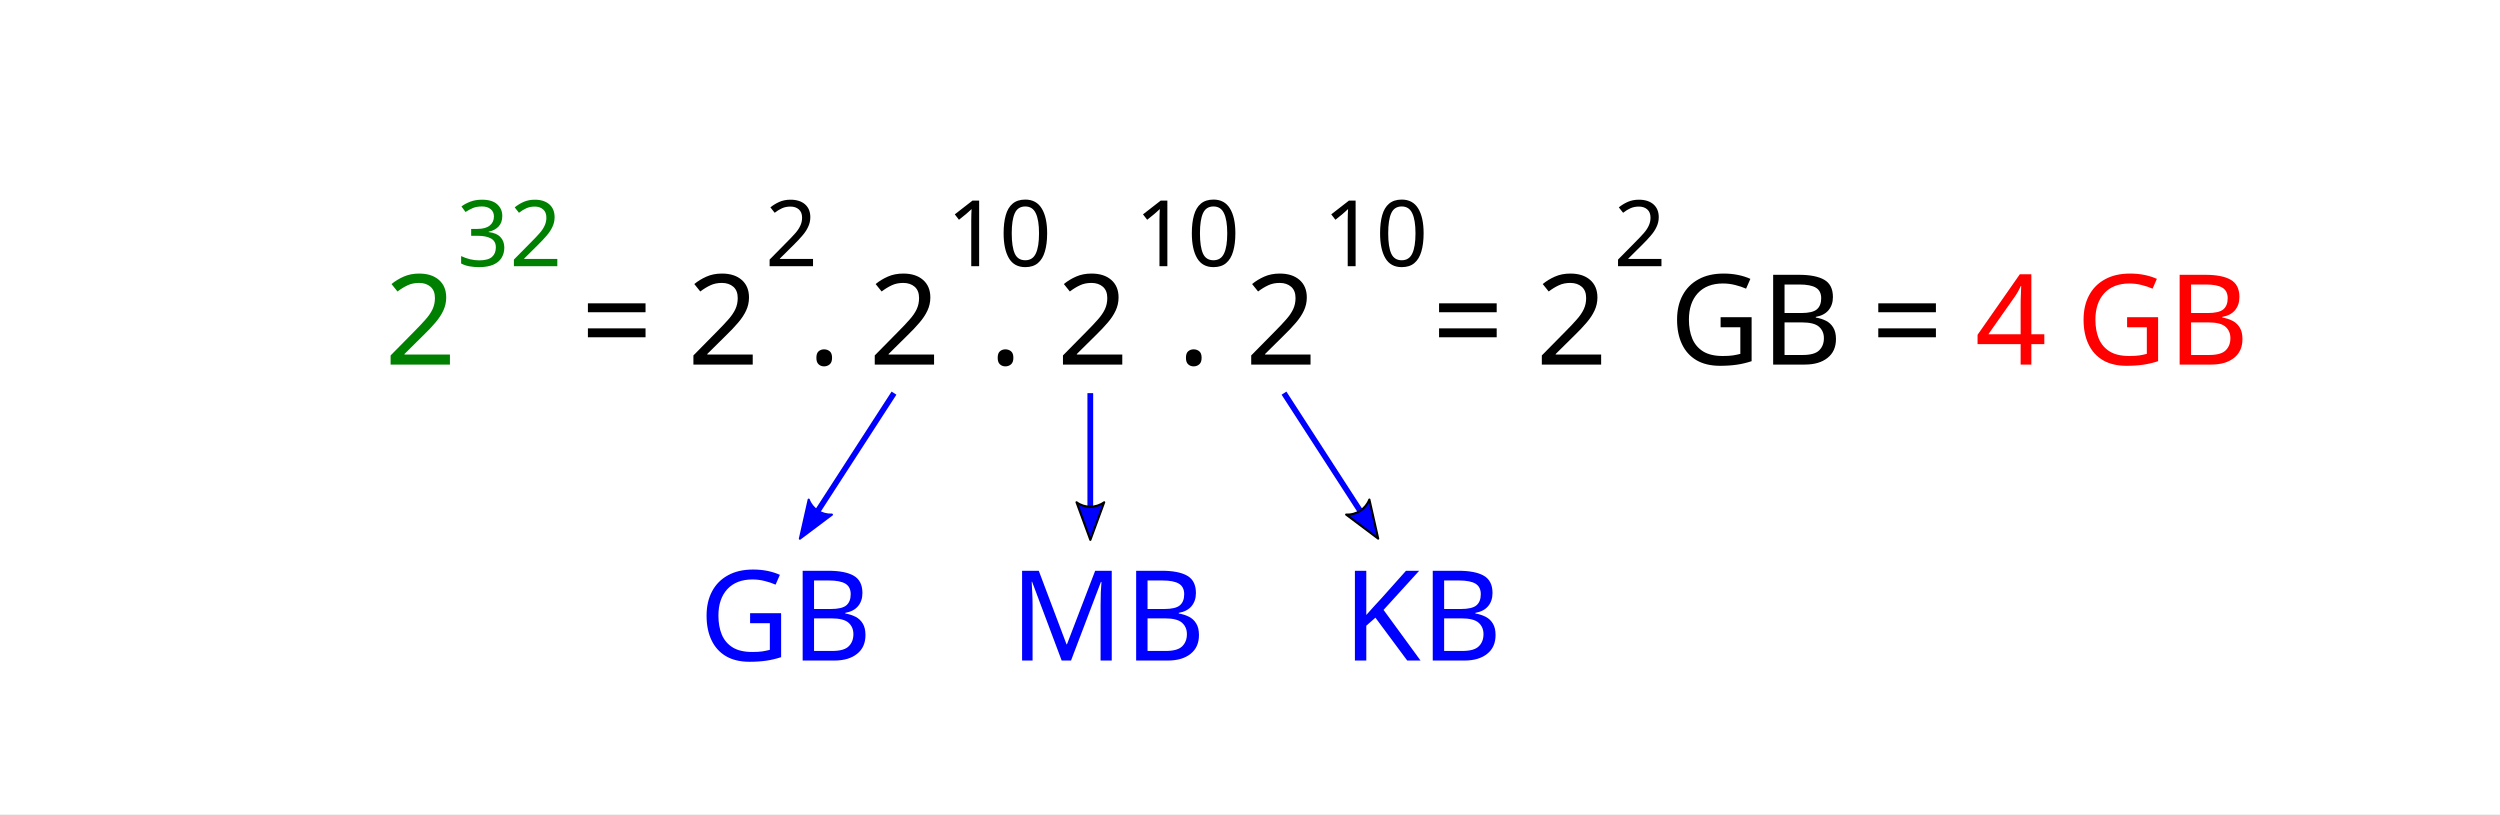
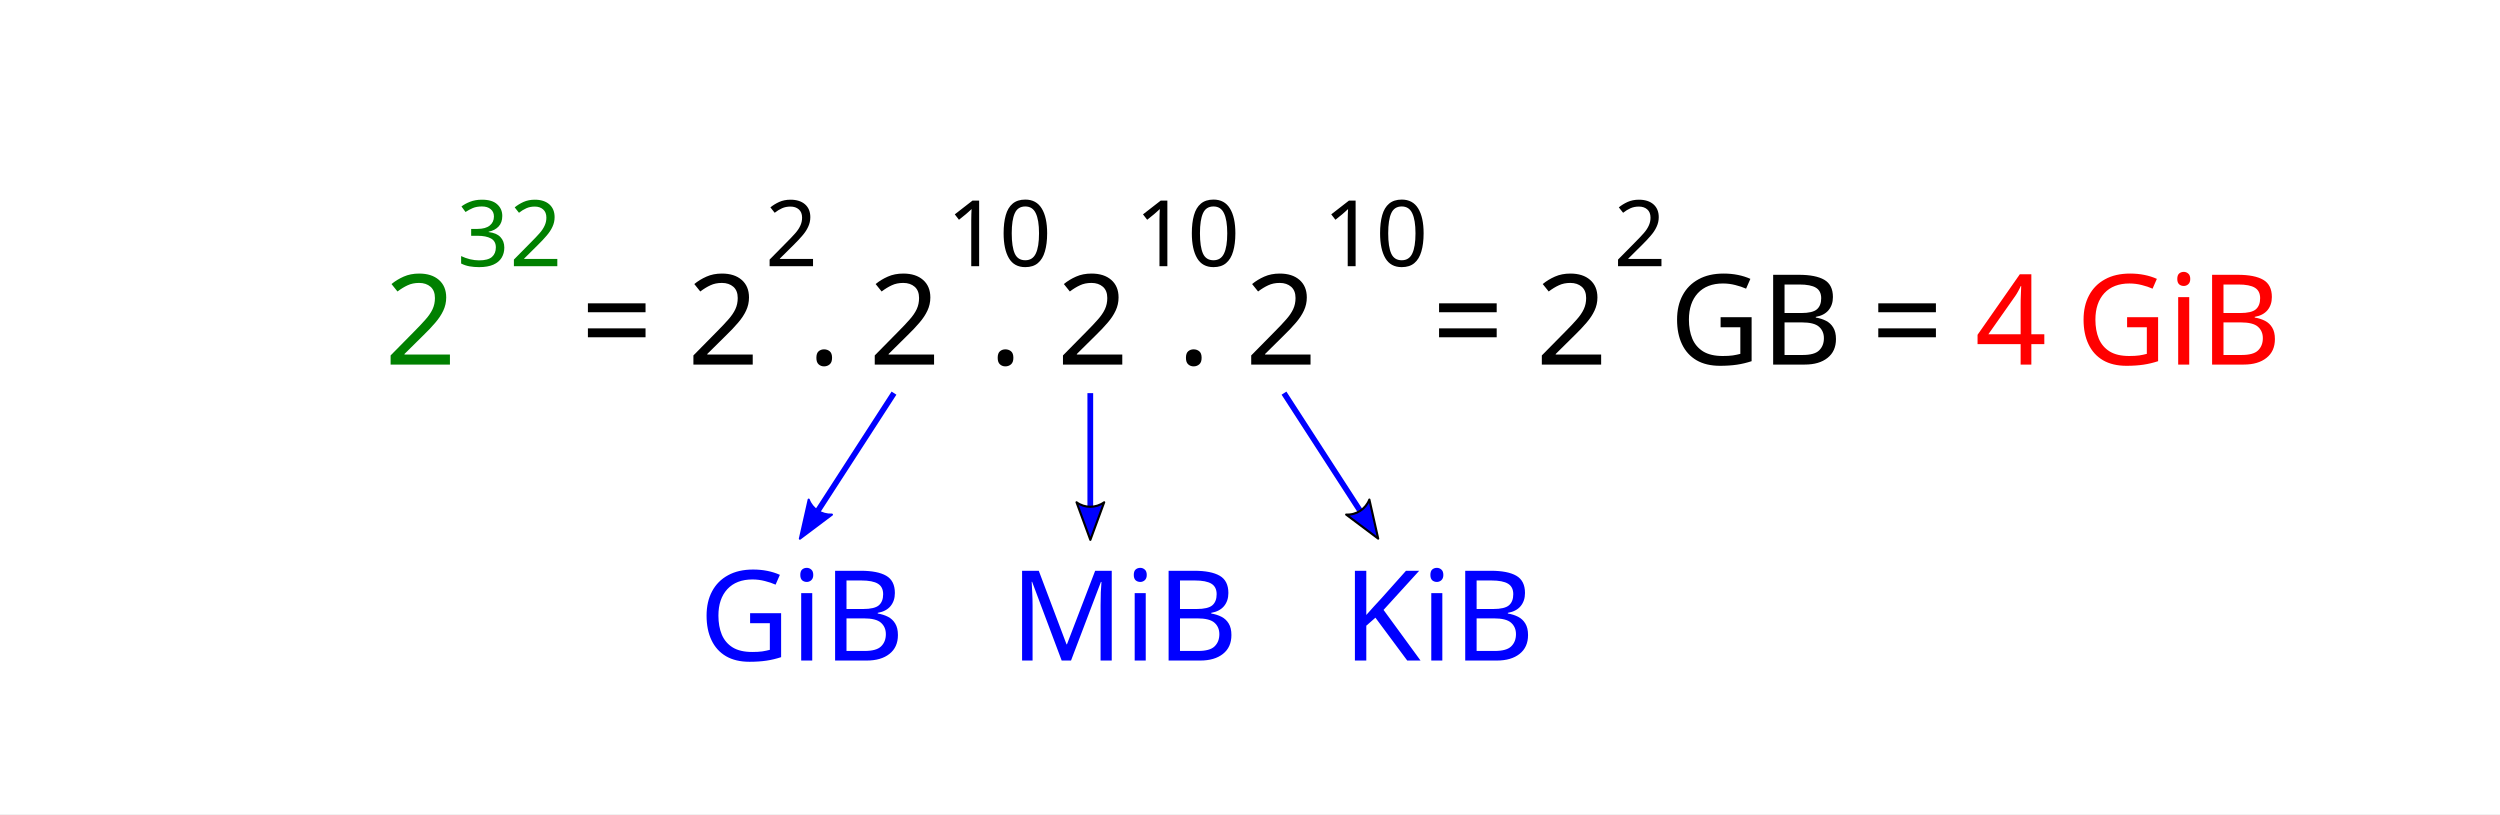
<svg xmlns="http://www.w3.org/2000/svg" width="346.381mm" height="112.788mm" viewBox="0 0 346.381 112.788" version="1.1" id="svg8">
  <defs id="defs2">
    <marker orient="auto" refY="0" refX="0" id="Arrow2Mend" style="overflow:visible">
      <path id="path1170" style="fill:#0000ff;fill-opacity:1;fill-rule:evenodd;stroke:#000000;stroke-width:0.625;stroke-linejoin:round;stroke-opacity:1" d="M 8.719,4.034 -2.207,0.016 8.719,-4.002 c -1.745,2.372 -1.735,5.617 -6e-7,8.035 z" transform="scale(-0.6)" />
    </marker>
    <marker orient="auto" refY="0" refX="0" id="Arrow2Mend-2" style="overflow:visible">
      <path id="path1170-0" style="fill:#0000ff;fill-opacity:1;fill-rule:evenodd;stroke:#000000;stroke-width:0.625;stroke-linejoin:round;stroke-opacity:1" d="M 8.719,4.034 -2.207,0.016 8.719,-4.002 c -1.745,2.372 -1.735,5.617 -6e-7,8.035 z" transform="scale(-0.6)" />
    </marker>
    <marker orient="auto" refY="0" refX="0" id="Arrow2Mend-5" style="overflow:visible">
      <path id="path1170-4" style="fill:#0000ff;fill-opacity:1;fill-rule:evenodd;stroke:#0000ff;stroke-width:0.625;stroke-linejoin:round;stroke-opacity:1" d="M 8.719,4.034 -2.207,0.016 8.719,-4.002 c -1.745,2.372 -1.735,5.617 -6e-7,8.035 z" transform="scale(-0.6)" />
    </marker>
  </defs>
  <g id="layer2" transform="translate(55.05752,-67.14821)">
    <rect style="opacity:1;fill:#ffffff;fill-opacity:1;stroke:none;stroke-width:0.65;stroke-linecap:round;stroke-linejoin:round;stroke-miterlimit:4;stroke-dasharray:none;stroke-dashoffset:0;stroke-opacity:1" id="rect2457" width="346.381" height="112.788" x="-55.058" y="67.148" />
  </g>
  <g id="layer1" transform="translate(55.05752,-67.14821)">
    <text xml:space="preserve" style="font-style:normal;font-variant:normal;font-weight:normal;font-stretch:normal;font-size:17.427px;line-height:1.25;font-family:ubuntu;-inkscape-font-specification:ubuntu;text-align:start;letter-spacing:0px;word-spacing:0px;text-anchor:start;fill:#008000;fill-opacity:1;stroke:none;stroke-width:1.089" x="-1.783" y="117.662" id="text817">
      <tspan id="tspan815" x="-1.783" y="117.662" style="fill:#008000;stroke-width:1.089">2</tspan>
    </text>
    <text xml:space="preserve" style="font-style:normal;font-variant:normal;font-weight:normal;font-stretch:normal;font-size:12.729px;line-height:1.25;font-family:ubuntu;-inkscape-font-specification:ubuntu;text-align:start;letter-spacing:0px;word-spacing:0px;text-anchor:start;fill:#008000;fill-opacity:1;stroke:none;stroke-width:0.796" x="8.254" y="104.037" id="text817-3">
      <tspan id="tspan815-6" x="8.254" y="104.037" style="fill:#008000;stroke-width:0.796">32</tspan>
    </text>
    <text xml:space="preserve" style="font-style:normal;font-variant:normal;font-weight:normal;font-stretch:normal;font-size:17.427px;line-height:1.25;font-family:ubuntu;-inkscape-font-specification:ubuntu;text-align:start;letter-spacing:0px;word-spacing:0px;text-anchor:start;fill:#000000;fill-opacity:1;stroke:none;stroke-width:1.089" x="40.172" y="117.662" id="text817-7">
      <tspan id="tspan815-5" x="40.172" y="117.662" style="stroke-width:1.089">2</tspan>
    </text>
    <text xml:space="preserve" style="font-style:normal;font-variant:normal;font-weight:normal;font-stretch:normal;font-size:17.427px;line-height:1.25;font-family:ubuntu;-inkscape-font-specification:ubuntu;text-align:start;letter-spacing:0px;word-spacing:0px;text-anchor:start;fill:#000000;fill-opacity:1;stroke:none;stroke-width:1.089" x="25.431" y="117.662" id="text817-7-6">
      <tspan id="tspan815-5-2" x="25.431" y="117.662" style="stroke-width:1.089">=</tspan>
    </text>
    <text xml:space="preserve" style="font-style:normal;font-variant:normal;font-weight:normal;font-stretch:normal;font-size:12.729px;line-height:1.25;font-family:ubuntu;-inkscape-font-specification:ubuntu;text-align:start;letter-spacing:0px;word-spacing:0px;text-anchor:start;fill:#000000;fill-opacity:1;stroke:none;stroke-width:0.796" x="50.965" y="104.037" id="text817-3-9">
      <tspan id="tspan815-6-1" x="50.965" y="104.037" style="stroke-width:0.796">2</tspan>
    </text>
    <text xml:space="preserve" style="font-style:normal;font-variant:normal;font-weight:normal;font-stretch:normal;font-size:17.427px;line-height:1.25;font-family:ubuntu;-inkscape-font-specification:ubuntu;text-align:start;letter-spacing:0px;word-spacing:0px;text-anchor:start;fill:#000000;fill-opacity:1;stroke:none;stroke-width:1.089" x="56.803" y="117.662" id="text817-7-6-2">
      <tspan id="tspan815-5-2-7" x="56.803" y="117.662" style="stroke-width:1.089">.</tspan>
    </text>
    <text xml:space="preserve" style="font-style:normal;font-variant:normal;font-weight:normal;font-stretch:normal;font-size:17.427px;line-height:1.25;font-family:ubuntu;-inkscape-font-specification:ubuntu;text-align:start;letter-spacing:0px;word-spacing:0px;text-anchor:start;fill:#000000;fill-opacity:1;stroke:none;stroke-width:1.089" x="65.296" y="117.662" id="text817-7-0">
      <tspan id="tspan815-5-9" x="65.296" y="117.662" style="stroke-width:1.089">2</tspan>
    </text>
    <text xml:space="preserve" style="font-style:normal;font-variant:normal;font-weight:normal;font-stretch:normal;font-size:12.729px;line-height:1.25;font-family:ubuntu;-inkscape-font-specification:ubuntu;text-align:start;letter-spacing:0px;word-spacing:0px;text-anchor:start;fill:#000000;fill-opacity:1;stroke:none;stroke-width:0.796" x="76.088" y="104.037" id="text817-3-9-3">
      <tspan id="tspan815-6-1-6" x="76.088" y="104.037" style="stroke-width:0.796">10</tspan>
    </text>
    <text xml:space="preserve" style="font-style:normal;font-variant:normal;font-weight:normal;font-stretch:normal;font-size:17.427px;line-height:1.25;font-family:ubuntu;-inkscape-font-specification:ubuntu;text-align:start;letter-spacing:0px;word-spacing:0px;text-anchor:start;fill:#000000;fill-opacity:1;stroke:none;stroke-width:1.089" x="81.927" y="117.662" id="text817-7-6-2-0">
      <tspan id="tspan815-5-2-7-6" x="81.927" y="117.662" style="stroke-width:1.089">.</tspan>
    </text>
    <text xml:space="preserve" style="font-style:normal;font-variant:normal;font-weight:normal;font-stretch:normal;font-size:17.427px;line-height:1.25;font-family:ubuntu;-inkscape-font-specification:ubuntu;text-align:start;letter-spacing:0px;word-spacing:0px;text-anchor:start;fill:#000000;fill-opacity:1;stroke:none;stroke-width:1.089" x="91.376" y="117.662" id="text817-7-0-2">
      <tspan id="tspan815-5-9-6" x="91.376" y="117.662" style="stroke-width:1.089">2</tspan>
    </text>
    <text xml:space="preserve" style="font-style:normal;font-variant:normal;font-weight:normal;font-stretch:normal;font-size:12.729px;line-height:1.25;font-family:ubuntu;-inkscape-font-specification:ubuntu;text-align:start;letter-spacing:0px;word-spacing:0px;text-anchor:start;fill:#000000;fill-opacity:1;stroke:none;stroke-width:0.796" x="102.169" y="104.037" id="text817-3-9-3-1">
      <tspan id="tspan815-6-1-6-8" x="102.169" y="104.037" style="stroke-width:0.796">10</tspan>
    </text>
    <text xml:space="preserve" style="font-style:normal;font-variant:normal;font-weight:normal;font-stretch:normal;font-size:17.427px;line-height:1.25;font-family:ubuntu;-inkscape-font-specification:ubuntu;text-align:start;letter-spacing:0px;word-spacing:0px;text-anchor:start;fill:#000000;fill-opacity:1;stroke:none;stroke-width:1.089" x="108.007" y="117.662" id="text817-7-6-2-0-7">
      <tspan id="tspan815-5-2-7-6-9" x="108.007" y="117.662" style="stroke-width:1.089">.</tspan>
    </text>
    <text xml:space="preserve" style="font-style:normal;font-variant:normal;font-weight:normal;font-stretch:normal;font-size:17.427px;line-height:1.25;font-family:ubuntu;-inkscape-font-specification:ubuntu;text-align:start;letter-spacing:0px;word-spacing:0px;text-anchor:start;fill:#000000;fill-opacity:1;stroke:none;stroke-width:1.089" x="117.456" y="117.662" id="text817-7-0-2-2">
      <tspan id="tspan815-5-9-6-0" x="117.456" y="117.662" style="stroke-width:1.089">2</tspan>
    </text>
    <text xml:space="preserve" style="font-style:normal;font-variant:normal;font-weight:normal;font-stretch:normal;font-size:12.729px;line-height:1.25;font-family:ubuntu;-inkscape-font-specification:ubuntu;text-align:start;letter-spacing:0px;word-spacing:0px;text-anchor:start;fill:#000000;fill-opacity:1;stroke:none;stroke-width:0.796" x="128.249" y="104.037" id="text817-3-9-3-1-2">
      <tspan id="tspan815-6-1-6-8-3" x="128.249" y="104.037" style="stroke-width:0.796">10</tspan>
    </text>
    <text xml:space="preserve" style="font-style:normal;font-variant:normal;font-weight:normal;font-stretch:normal;font-size:17.427px;line-height:1.25;font-family:ubuntu;-inkscape-font-specification:ubuntu;text-align:start;letter-spacing:0px;word-spacing:0px;text-anchor:start;fill:#000000;fill-opacity:1;stroke:none;stroke-width:1.089" x="143.36" y="117.662" id="text817-7-6-9">
      <tspan id="tspan815-5-2-2" x="143.36" y="117.662" style="stroke-width:1.089">=</tspan>
    </text>
    <text xml:space="preserve" style="font-style:normal;font-variant:normal;font-weight:normal;font-stretch:normal;font-size:17.427px;line-height:1.25;font-family:ubuntu;-inkscape-font-specification:ubuntu;text-align:start;letter-spacing:0px;word-spacing:0px;text-anchor:start;fill:#000000;fill-opacity:1;stroke:none;stroke-width:1.089" x="157.723" y="117.662" id="text817-7-3">
      <tspan id="tspan815-5-6" x="157.723" y="117.662" style="stroke-width:1.089">2</tspan>
    </text>
    <text xml:space="preserve" style="font-style:normal;font-variant:normal;font-weight:normal;font-stretch:normal;font-size:12.729px;line-height:1.25;font-family:ubuntu;-inkscape-font-specification:ubuntu;text-align:start;letter-spacing:0px;word-spacing:0px;text-anchor:start;fill:#000000;fill-opacity:1;stroke:none;stroke-width:0.796" x="168.516" y="104.037" id="text817-3-9-1">
      <tspan id="tspan815-6-1-2" x="168.516" y="104.037" style="stroke-width:0.796">2</tspan>
    </text>
    <text xml:space="preserve" style="font-style:normal;font-variant:normal;font-weight:normal;font-stretch:normal;font-size:17.427px;line-height:1.25;font-family:ubuntu;-inkscape-font-specification:ubuntu;text-align:start;letter-spacing:0px;word-spacing:0px;text-anchor:start;fill:#000000;fill-opacity:1;stroke:none;stroke-width:1.089" x="176.244" y="117.662" id="text817-7-3-1">
      <tspan id="tspan815-5-6-9" x="176.244" y="117.662" style="stroke-width:1.089">GB</tspan>
    </text>
    <text xml:space="preserve" style="font-style:normal;font-variant:normal;font-weight:normal;font-stretch:normal;font-size:17.427px;line-height:1.25;font-family:ubuntu;-inkscape-font-specification:ubuntu;text-align:start;letter-spacing:0px;word-spacing:0px;text-anchor:start;fill:#000000;fill-opacity:1;stroke:none;stroke-width:1.089" x="204.214" y="117.662" id="text817-7-6-9-4">
      <tspan id="tspan815-5-2-2-7" x="204.214" y="117.662" style="stroke-width:1.089">=</tspan>
    </text>
    <text xml:space="preserve" style="font-style:normal;font-variant:normal;font-weight:normal;font-stretch:normal;font-size:17.427px;line-height:1.25;font-family:ubuntu;-inkscape-font-specification:ubuntu;text-align:start;letter-spacing:0px;word-spacing:0px;text-anchor:start;fill:#ff0000;fill-opacity:1;stroke:none;stroke-width:1.089" x="218.577" y="117.662" id="text817-7-3-8">
      <tspan id="tspan815-5-6-4" x="218.577" y="117.662" style="fill:#ff0000;stroke-width:1.089">4</tspan>
    </text>
    <text xml:space="preserve" style="font-style:normal;font-variant:normal;font-weight:normal;font-stretch:normal;font-size:17.427px;line-height:1.25;font-family:ubuntu;-inkscape-font-specification:ubuntu;text-align:start;letter-spacing:0px;word-spacing:0px;text-anchor:start;fill:#ff0000;fill-opacity:1;stroke:none;stroke-width:1.089" x="232.562" y="117.662" id="text817-7-3-1-3">
-       <tspan id="tspan815-5-6-9-6" x="232.562" y="117.662" style="fill:#ff0000;stroke-width:1.089">GB</tspan>
+       <tspan id="tspan815-5-6-9-6" x="232.562" y="117.662" style="fill:#ff0000;stroke-width:1.089">GiB</tspan>
    </text>
    <path style="fill:#0000ff;stroke:#0000ff;stroke-width:0.794;stroke-linecap:butt;stroke-linejoin:miter;stroke-miterlimit:4;stroke-dasharray:none;stroke-opacity:1;marker-end:url(#Arrow2Mend)" d="m 122.842,121.619 12.473,19.277" id="path1141" />
    <text xml:space="preserve" style="font-style:normal;font-variant:normal;font-weight:normal;font-stretch:normal;font-size:17.427px;line-height:1.25;font-family:ubuntu;-inkscape-font-specification:ubuntu;text-align:start;letter-spacing:0px;word-spacing:0px;text-anchor:start;fill:#0000ff;fill-opacity:1;stroke:none;stroke-width:1.089" x="130.979" y="158.669" id="text817-7-3-1-3-1">
-       <tspan id="tspan815-5-6-9-6-0" x="130.979" y="158.669" style="fill:#0000ff;stroke-width:1.089">KB</tspan>
+       <tspan id="tspan815-5-6-9-6-0" x="130.979" y="158.669" style="fill:#0000ff;stroke-width:1.089">KiB</tspan>
    </text>
    <text xml:space="preserve" style="font-style:normal;font-variant:normal;font-weight:normal;font-stretch:normal;font-size:17.427px;line-height:1.25;font-family:ubuntu;-inkscape-font-specification:ubuntu;text-align:start;letter-spacing:0px;word-spacing:0px;text-anchor:start;fill:#0000ff;fill-opacity:1;stroke:none;stroke-width:1.089" x="84.866" y="158.669" id="text817-7-3-1-3-1-6">
-       <tspan id="tspan815-5-6-9-6-0-3" x="84.866" y="158.669" style="fill:#0000ff;stroke-width:1.089">MB</tspan>
+       <tspan id="tspan815-5-6-9-6-0-3" x="84.866" y="158.669" style="fill:#0000ff;stroke-width:1.089">MiB</tspan>
    </text>
    <path style="fill:#0000ff;stroke:#0000ff;stroke-width:0.794;stroke-linecap:butt;stroke-linejoin:miter;stroke-miterlimit:4;stroke-dasharray:none;stroke-opacity:1;marker-end:url(#Arrow2Mend-2)" d="m 96.006,121.619 -4e-6,19.277" id="path1141-6" />
    <text xml:space="preserve" style="font-style:normal;font-variant:normal;font-weight:normal;font-stretch:normal;font-size:17.427px;line-height:1.25;font-family:ubuntu;-inkscape-font-specification:ubuntu;text-align:start;letter-spacing:0px;word-spacing:0px;text-anchor:start;fill:#0000ff;fill-opacity:1;stroke:none;stroke-width:1.089" x="41.776" y="158.669" id="text817-7-3-1-3-1-6-1">
-       <tspan id="tspan815-5-6-9-6-0-3-5" x="41.776" y="158.669" style="fill:#0000ff;stroke-width:1.089">GB</tspan>
+       <tspan id="tspan815-5-6-9-6-0-3-5" x="41.776" y="158.669" style="fill:#0000ff;stroke-width:1.089">GiB</tspan>
    </text>
    <path style="fill:#0000ff;stroke:#0000ff;stroke-width:0.794;stroke-linecap:butt;stroke-linejoin:miter;stroke-miterlimit:4;stroke-dasharray:none;stroke-opacity:1;marker-end:url(#Arrow2Mend-5)" d="m 68.807,121.619 -12.473,19.277" id="path1141-7" />
+     <flowRoot xml:space="preserve" id="flowRoot66" style="fill:black;fill-opacity:1;stroke:none;font-family:ubuntu;font-style:normal;font-weight:normal;font-size:16px;line-height:1.25;letter-spacing:0px;word-spacing:0px;-inkscape-font-specification:ubuntu;font-stretch:normal;font-variant:normal;text-anchor:start;text-align:start">
+       <flowRegion id="flowRegion68">
+         <rect id="rect70" width="2135.462" height="1082.883" x="-402.041" y="-284.863" />
+       </flowRegion>
+       <flowPara id="flowPara72" />
+     </flowRoot>
  </g>
</svg>
